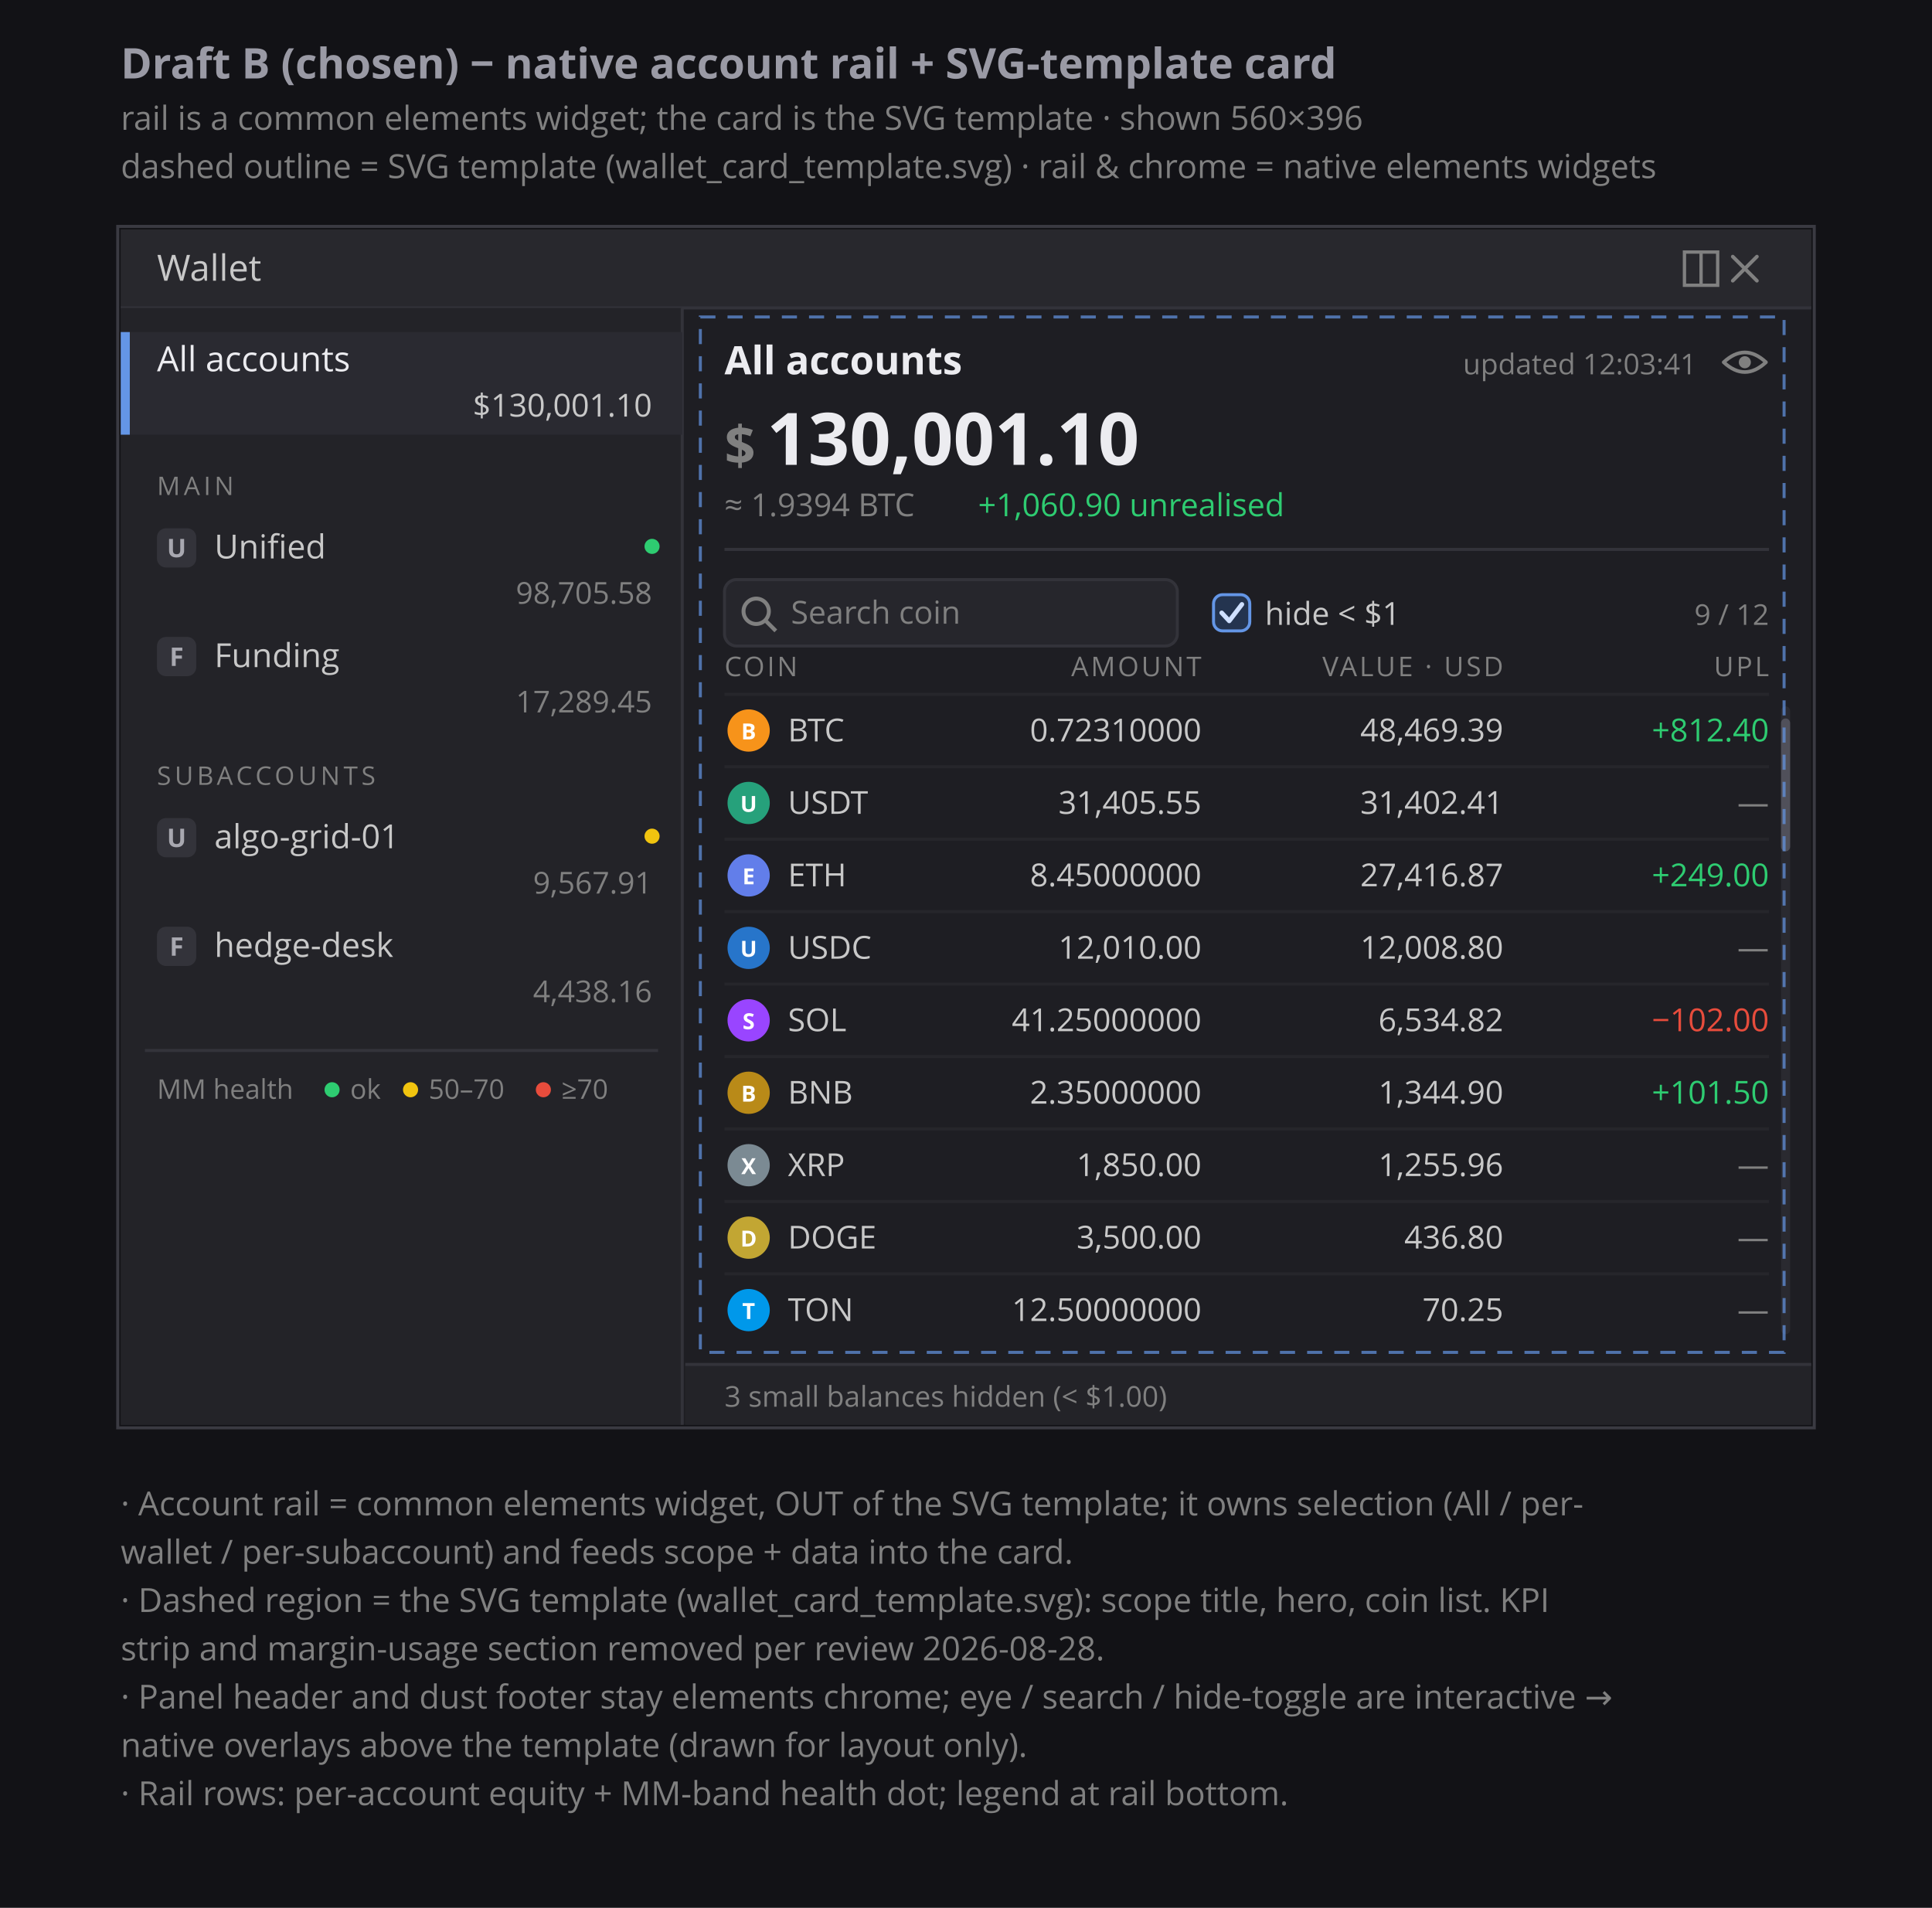
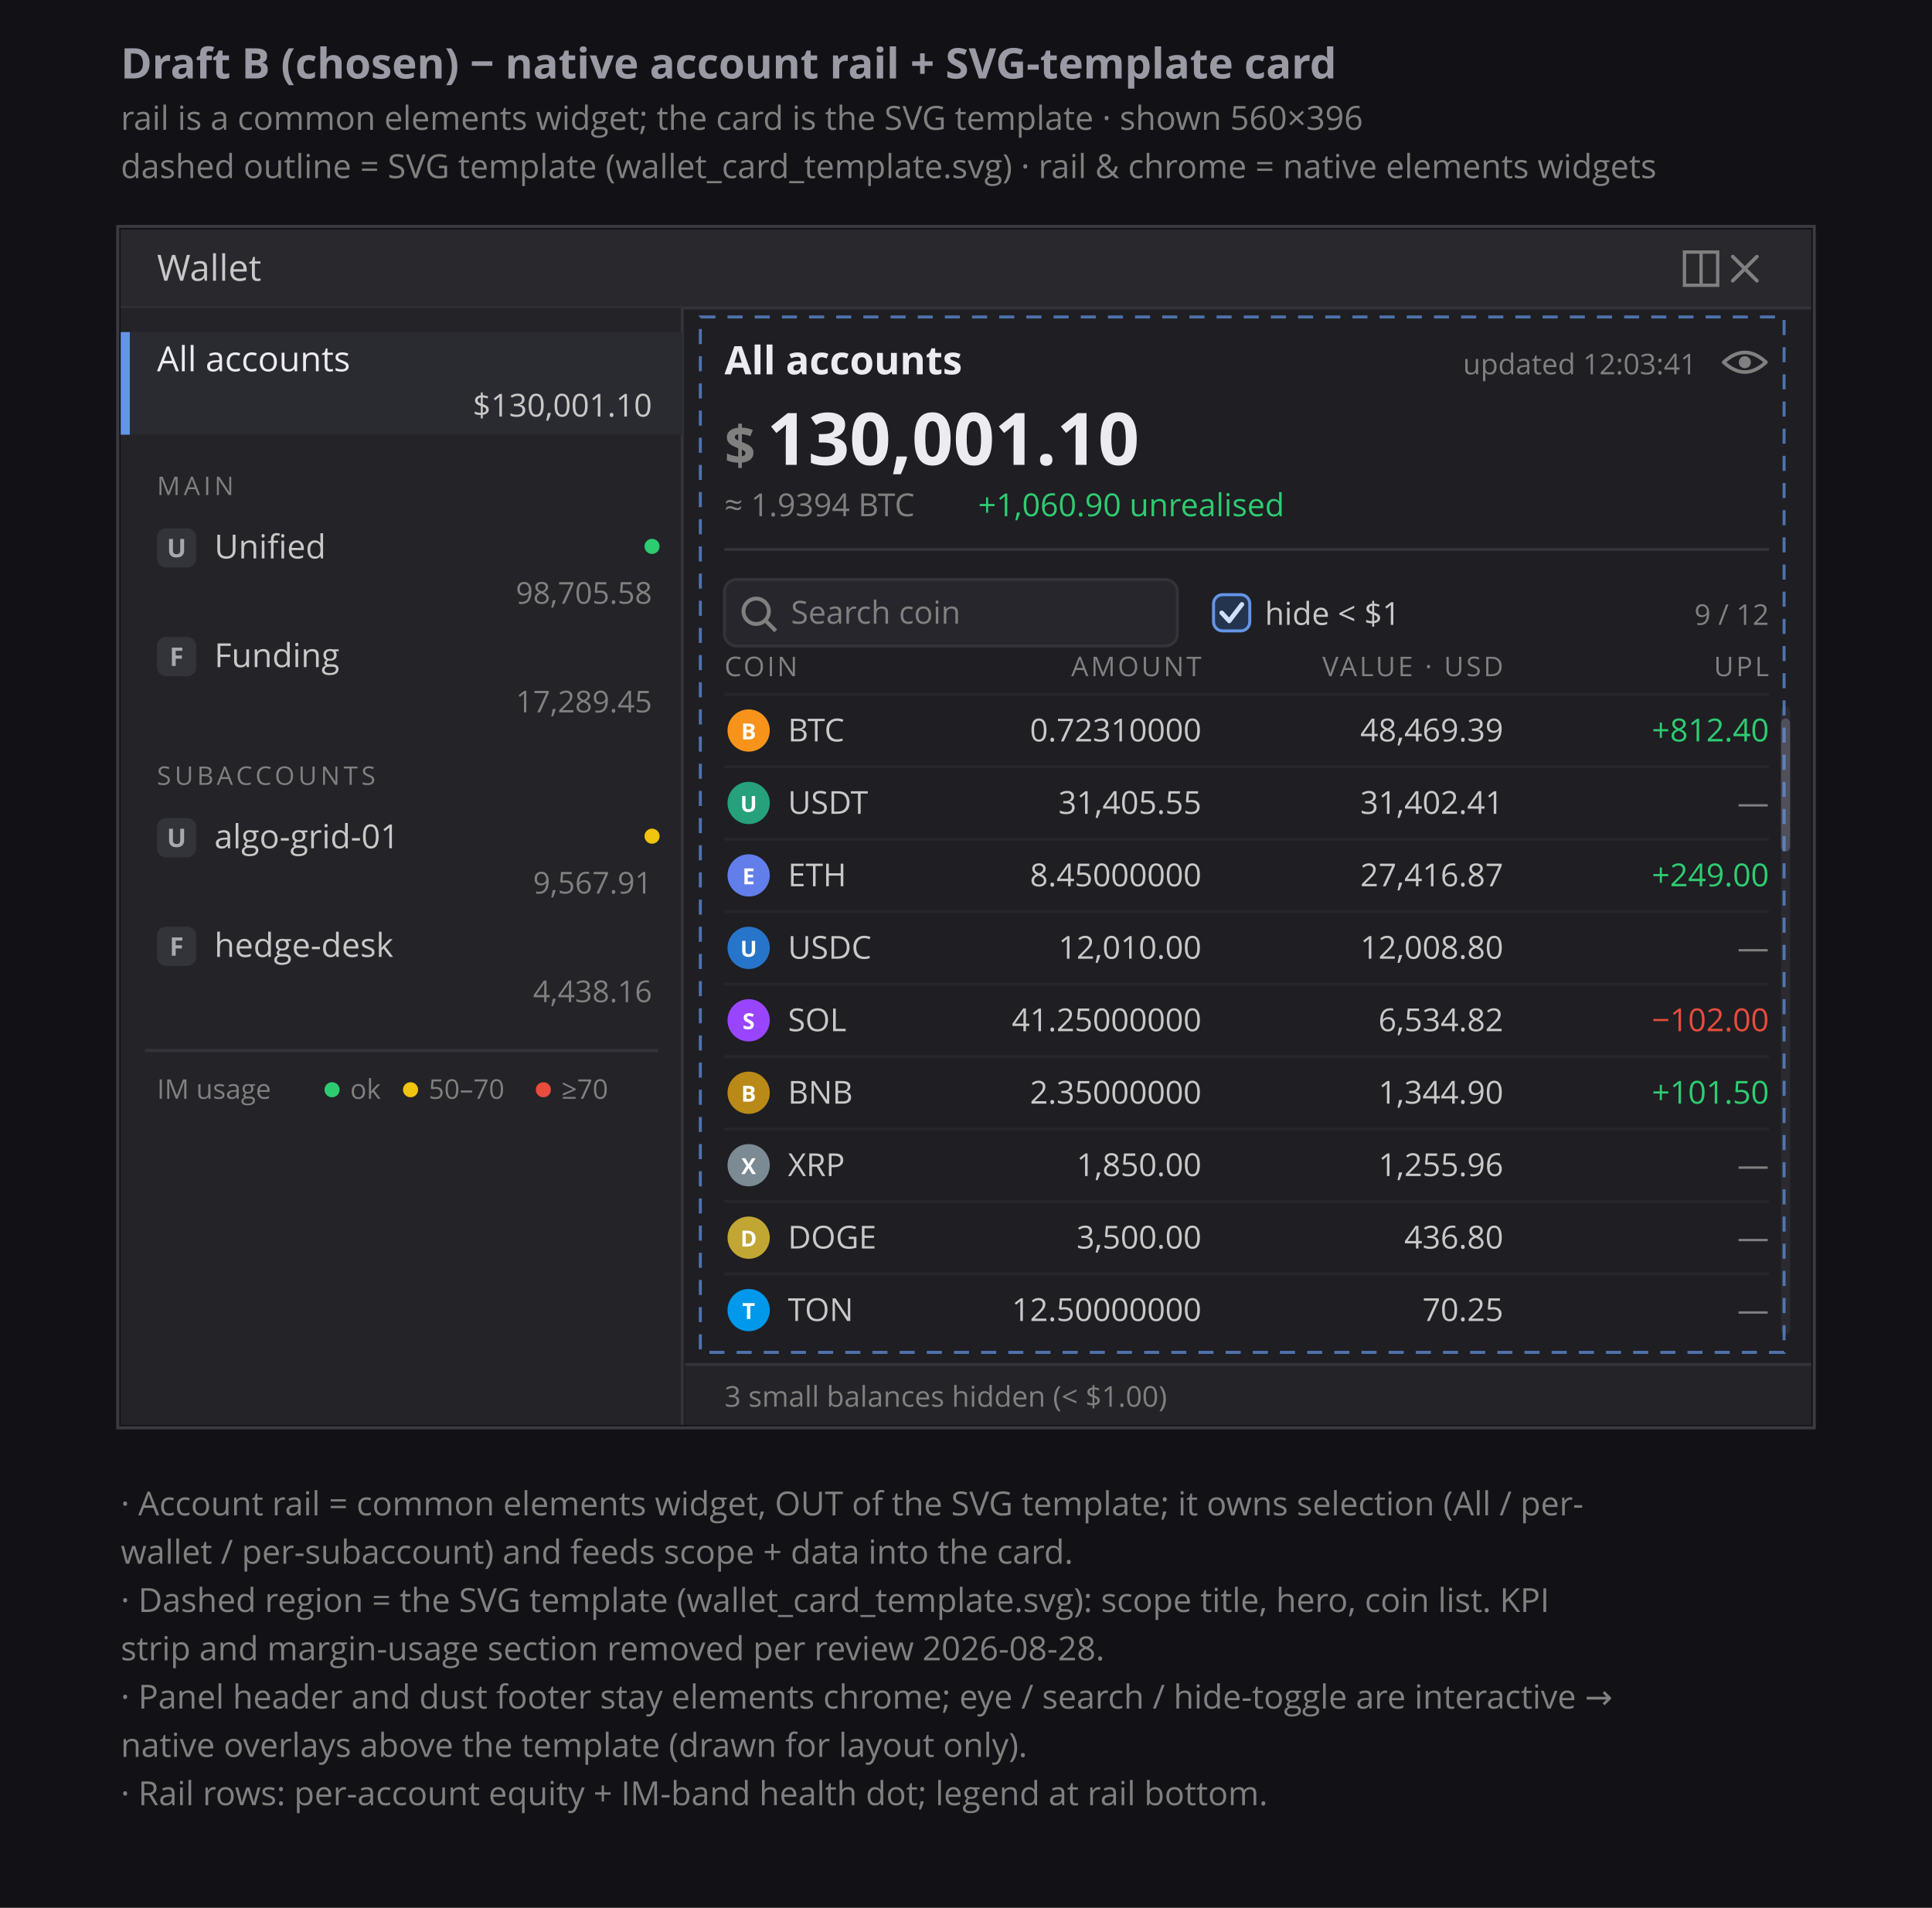
<svg xmlns="http://www.w3.org/2000/svg" viewBox="0 0 640 632" width="640" height="632" font-family="Open Sans, Segoe UI, DejaVu Sans, sans-serif">
  <style>text{font-variant-numeric:tabular-nums;font-feature-settings:'tnum'}</style>
  <rect x="0" y="0" width="640" height="632" fill="#121216" />
  <text x="40" y="26" font-size="14" fill="#9A9AA5" font-weight="bold">Draft B (chosen) − native account rail + SVG-template card</text>
  <text x="40" y="43" font-size="11" fill="#808080">rail is a common elements widget; the card is the SVG template · shown 560×396</text>
  <text x="40" y="59" font-size="11" fill="#808080">dashed outline = SVG template (wallet_card_template.svg) · rail &amp; chrome = native elements widgets</text>
  <rect x="39" y="75" width="562" height="398" fill="none" stroke="#3A3A42" stroke-width="1" />
  <rect x="40" y="76" width="560" height="396" fill="#1E1E23" />
  <g transform="translate(40,76)">
    <rect x="0" y="0" width="560" height="26" fill="#28282D" />
    <text x="12" y="17" font-size="12" fill="#C8C8C8" class="v-panel-title">Wallet</text>
    <rect x="518" y="7.5" width="11" height="11" fill="none" stroke="#808080" stroke-width="1.1" />
    <line x1="523.5" y1="7.5" x2="523.5" y2="18.5" stroke="#808080" stroke-width="1.1" />
    <path d="M 534 9 L 542 17 M 534 17 L 542 9" fill="none" stroke="#808080" stroke-width="1.2" stroke-linecap="round" stroke-linejoin="round" />
    <line x1="0" y1="26" x2="560" y2="26" stroke="#33333A" stroke-width="1" />
    <rect x="0" y="26" width="186" height="370" fill="#232328" />
    <line x1="186" y1="26" x2="186" y2="396" stroke="#33333A" stroke-width="1" />
    <rect x="0" y="34" width="186" height="34" fill="#2A2A31" />
    <rect x="0" y="34" width="3" height="34" fill="#6496E6" />
    <text x="12" y="47" font-size="11.5" fill="#ECECF0">All accounts</text>
    <text x="176" y="62" font-size="10.5" fill="#C8C8C8" text-anchor="end">$130,001.10</text>
    <text x="12" y="88" font-size="8.5" fill="#808080" letter-spacing="1.2">MAIN</text>
    <rect x="12" y="99" width="13" height="13" fill="#33333A" rx="3" />
    <text x="18.5" y="108.6" font-size="8.5" fill="#A8A8B0" text-anchor="middle" font-weight="bold">U</text>
    <text x="31" y="109" font-size="11" fill="#C8C8C8">Unified</text>
    <circle cx="176" cy="105" r="2.5" fill="#2ECC71" />
    <text x="176" y="124" font-size="10" fill="#808080" text-anchor="end">98,705.58</text>
    <rect x="12" y="135" width="13" height="13" fill="#33333A" rx="3" />
    <text x="18.5" y="144.6" font-size="8.5" fill="#A8A8B0" text-anchor="middle" font-weight="bold">F</text>
    <text x="31" y="145" font-size="11" fill="#C8C8C8">Funding</text>
    <text x="176" y="160" font-size="10" fill="#808080" text-anchor="end">17,289.45</text>
    <text x="12" y="184" font-size="8.5" fill="#808080" letter-spacing="1.2">SUBACCOUNTS</text>
    <rect x="12" y="195" width="13" height="13" fill="#33333A" rx="3" />
    <text x="18.5" y="204.6" font-size="8.5" fill="#A8A8B0" text-anchor="middle" font-weight="bold">U</text>
    <text x="31" y="205" font-size="11" fill="#C8C8C8">algo-grid-01</text>
    <circle cx="176" cy="201" r="2.5" fill="#F1C40F" />
    <text x="176" y="220" font-size="10" fill="#808080" text-anchor="end">9,567.91</text>
    <rect x="12" y="231" width="13" height="13" fill="#33333A" rx="3" />
    <text x="18.5" y="240.6" font-size="8.5" fill="#A8A8B0" text-anchor="middle" font-weight="bold">F</text>
    <text x="31" y="241" font-size="11" fill="#C8C8C8">hedge-desk</text>
    <text x="176" y="256" font-size="10" fill="#808080" text-anchor="end">4,438.16</text>
    <line x1="8" y1="272" x2="178" y2="272" stroke="#33333A" stroke-width="1" />
-     <text x="12" y="288" font-size="9" fill="#808080">MM health</text>
+     <text x="12" y="288" font-size="9" fill="#808080">IM usage</text>
    <circle cx="70" cy="285" r="2.5" fill="#2ECC71" />
    <text x="76" y="288" font-size="9" fill="#808080">ok</text>
    <circle cx="96" cy="285" r="2.5" fill="#F1C40F" />
    <text x="102" y="288" font-size="9" fill="#808080">50–70</text>
    <circle cx="140" cy="285" r="2.5" fill="#E74C3C" />
    <text x="146" y="288" font-size="9" fill="#808080">≥70</text>
    <text x="200" y="48" font-size="13" fill="#ECECF0" font-weight="bold" class="v-scope-title">All accounts</text>
    <text x="522" y="48" font-size="9.5" fill="#808080" text-anchor="end" class="v-updated">updated 12:03:41</text>
    <path d="M 531 44 Q 538 37.5 545 44 Q 538 50.5 531 44 Z" fill="none" stroke="#808080" stroke-width="1.2" stroke-linecap="round" stroke-linejoin="round" />
    <circle cx="538" cy="44" r="2" fill="#808080" />
    <text x="200" y="78" font-size="18" fill="#808080" font-weight="bold">$</text>
    <text x="214" y="78" font-size="24" fill="#ECECF0" font-weight="bold" class="v-total-equity">130,001.10</text>
    <text x="200" y="95" font-size="10.5" fill="#808080" class="v-btc-equiv">≈ 1.9394 BTC</text>
    <text x="284" y="95" font-size="10.5" fill="#2ECC71" class="v-total-upl">+1,060.90 unrealised</text>
    <line x1="200" y1="106" x2="546" y2="106" stroke="#33333A" stroke-width="1" />
    <rect x="200" y="116" width="150" height="22" fill="#26262C" rx="4" stroke="#33333A" stroke-width="1" />
    <circle cx="210.5" cy="126.5" r="4.2" fill="none" stroke="#808080" stroke-width="1.3" />
    <line x1="213.8" y1="129.8" x2="217" y2="133" stroke="#808080" stroke-width="1.3" />
    <text x="222" y="130.6" font-size="10.5" fill="#808080">Search coin</text>
    <rect x="362" y="121" width="12" height="12" fill="#24344F" rx="3" stroke="#6496E6" stroke-width="1" />
    <path d="M 364.7 127 L 367.2 129.7 L 371.4 124.2" fill="none" stroke="#CFE0FF" stroke-width="1.5" stroke-linecap="round" stroke-linejoin="round" />
    <text x="379" y="131" font-size="10.5" fill="#C8C8C8">hide &lt; $1</text>
    <text x="546" y="131" font-size="9.5" fill="#808080" text-anchor="end" class="v-coin-count">9 / 12</text>
    <text x="200" y="148" font-size="9" fill="#808080" letter-spacing="0.8">COIN</text>
    <text x="358" y="148" font-size="9" fill="#808080" text-anchor="end" letter-spacing="0.8">AMOUNT</text>
    <text x="458" y="148" font-size="9" fill="#808080" text-anchor="end" letter-spacing="0.8">VALUE · USD</text>
    <text x="546" y="148" font-size="9" fill="#808080" text-anchor="end" letter-spacing="0.8">UPL</text>
    <line x1="200" y1="154" x2="546" y2="154" stroke="#26262B" stroke-width="1" />
    <circle cx="208" cy="166" r="7" fill="#F7931A" />
    <text x="208" y="168.94" font-size="7.35" fill="#FFFFFF" text-anchor="middle" font-weight="bold">B</text>
    <text x="221" y="169.6" font-size="10.5" fill="#C8C8C8" class="v-coin-sym">BTC</text>
    <text x="358" y="169.6" font-size="10.5" fill="#C8C8C8" text-anchor="end" class="v-coin-amount">0.72310000</text>
    <text x="458" y="169.6" font-size="10.5" fill="#C8C8C8" text-anchor="end" class="v-coin-usd">48,469.39</text>
    <text x="546" y="169.6" font-size="10.5" fill="#2ECC71" text-anchor="end" class="v-coin-upl">+812.40</text>
    <line x1="200" y1="178" x2="546" y2="178" stroke="#26262B" stroke-width="1" />
    <circle cx="208" cy="190" r="7" fill="#26A17B" />
    <text x="208" y="192.94" font-size="7.35" fill="#FFFFFF" text-anchor="middle" font-weight="bold">U</text>
    <text x="221" y="193.6" font-size="10.5" fill="#C8C8C8" class="v-coin-sym">USDT</text>
    <text x="358" y="193.6" font-size="10.5" fill="#C8C8C8" text-anchor="end" class="v-coin-amount">31,405.55</text>
    <text x="458" y="193.6" font-size="10.5" fill="#C8C8C8" text-anchor="end" class="v-coin-usd">31,402.41</text>
    <text x="546" y="193.6" font-size="10.5" fill="#808080" text-anchor="end" class="v-coin-upl">—</text>
    <line x1="200" y1="202" x2="546" y2="202" stroke="#26262B" stroke-width="1" />
    <circle cx="208" cy="214" r="7" fill="#627EEA" />
    <text x="208" y="216.94" font-size="7.35" fill="#FFFFFF" text-anchor="middle" font-weight="bold">E</text>
    <text x="221" y="217.6" font-size="10.5" fill="#C8C8C8" class="v-coin-sym">ETH</text>
    <text x="358" y="217.6" font-size="10.5" fill="#C8C8C8" text-anchor="end" class="v-coin-amount">8.45000000</text>
    <text x="458" y="217.6" font-size="10.5" fill="#C8C8C8" text-anchor="end" class="v-coin-usd">27,416.87</text>
    <text x="546" y="217.6" font-size="10.5" fill="#2ECC71" text-anchor="end" class="v-coin-upl">+249.00</text>
    <line x1="200" y1="226" x2="546" y2="226" stroke="#26262B" stroke-width="1" />
    <circle cx="208" cy="238" r="7" fill="#2775CA" />
    <text x="208" y="240.94" font-size="7.35" fill="#FFFFFF" text-anchor="middle" font-weight="bold">U</text>
    <text x="221" y="241.6" font-size="10.5" fill="#C8C8C8" class="v-coin-sym">USDC</text>
    <text x="358" y="241.6" font-size="10.5" fill="#C8C8C8" text-anchor="end" class="v-coin-amount">12,010.00</text>
    <text x="458" y="241.6" font-size="10.5" fill="#C8C8C8" text-anchor="end" class="v-coin-usd">12,008.80</text>
    <text x="546" y="241.6" font-size="10.5" fill="#808080" text-anchor="end" class="v-coin-upl">—</text>
    <line x1="200" y1="250" x2="546" y2="250" stroke="#26262B" stroke-width="1" />
    <circle cx="208" cy="262" r="7" fill="#9945FF" />
    <text x="208" y="264.94" font-size="7.35" fill="#FFFFFF" text-anchor="middle" font-weight="bold">S</text>
    <text x="221" y="265.6" font-size="10.5" fill="#C8C8C8" class="v-coin-sym">SOL</text>
    <text x="358" y="265.6" font-size="10.5" fill="#C8C8C8" text-anchor="end" class="v-coin-amount">41.25000000</text>
    <text x="458" y="265.6" font-size="10.5" fill="#C8C8C8" text-anchor="end" class="v-coin-usd">6,534.82</text>
    <text x="546" y="265.6" font-size="10.5" fill="#E74C3C" text-anchor="end" class="v-coin-upl">−102.00</text>
    <line x1="200" y1="274" x2="546" y2="274" stroke="#26262B" stroke-width="1" />
    <circle cx="208" cy="286" r="7" fill="#B98A18" />
    <text x="208" y="288.94" font-size="7.35" fill="#FFFFFF" text-anchor="middle" font-weight="bold">B</text>
    <text x="221" y="289.6" font-size="10.5" fill="#C8C8C8" class="v-coin-sym">BNB</text>
    <text x="358" y="289.6" font-size="10.5" fill="#C8C8C8" text-anchor="end" class="v-coin-amount">2.35000000</text>
    <text x="458" y="289.6" font-size="10.5" fill="#C8C8C8" text-anchor="end" class="v-coin-usd">1,344.90</text>
    <text x="546" y="289.6" font-size="10.5" fill="#2ECC71" text-anchor="end" class="v-coin-upl">+101.50</text>
    <line x1="200" y1="298" x2="546" y2="298" stroke="#26262B" stroke-width="1" />
    <circle cx="208" cy="310" r="7" fill="#7B8A93" />
    <text x="208" y="312.94" font-size="7.35" fill="#FFFFFF" text-anchor="middle" font-weight="bold">X</text>
    <text x="221" y="313.6" font-size="10.5" fill="#C8C8C8" class="v-coin-sym">XRP</text>
    <text x="358" y="313.6" font-size="10.5" fill="#C8C8C8" text-anchor="end" class="v-coin-amount">1,850.00</text>
    <text x="458" y="313.6" font-size="10.5" fill="#C8C8C8" text-anchor="end" class="v-coin-usd">1,255.96</text>
    <text x="546" y="313.6" font-size="10.5" fill="#808080" text-anchor="end" class="v-coin-upl">—</text>
    <line x1="200" y1="322" x2="546" y2="322" stroke="#26262B" stroke-width="1" />
    <circle cx="208" cy="334" r="7" fill="#C2A633" />
    <text x="208" y="336.94" font-size="7.35" fill="#FFFFFF" text-anchor="middle" font-weight="bold">D</text>
    <text x="221" y="337.6" font-size="10.5" fill="#C8C8C8" class="v-coin-sym">DOGE</text>
    <text x="358" y="337.6" font-size="10.5" fill="#C8C8C8" text-anchor="end" class="v-coin-amount">3,500.00</text>
    <text x="458" y="337.6" font-size="10.5" fill="#C8C8C8" text-anchor="end" class="v-coin-usd">436.80</text>
    <text x="546" y="337.6" font-size="10.5" fill="#808080" text-anchor="end" class="v-coin-upl">—</text>
    <line x1="200" y1="346" x2="546" y2="346" stroke="#26262B" stroke-width="1" />
    <circle cx="208" cy="358" r="7" fill="#0098EA" />
    <text x="208" y="360.94" font-size="7.35" fill="#FFFFFF" text-anchor="middle" font-weight="bold">T</text>
    <text x="221" y="361.6" font-size="10.5" fill="#C8C8C8" class="v-coin-sym">TON</text>
    <text x="358" y="361.6" font-size="10.5" fill="#C8C8C8" text-anchor="end" class="v-coin-amount">12.50000000</text>
    <text x="458" y="361.6" font-size="10.5" fill="#C8C8C8" text-anchor="end" class="v-coin-usd">70.25</text>
    <text x="546" y="361.6" font-size="10.5" fill="#808080" text-anchor="end" class="v-coin-upl">—</text>
    <rect x="550" y="158" width="3" height="208" fill="#2A2A30" rx="1.5" />
    <rect x="550" y="162" width="3" height="44" fill="#50505A" rx="1.5" />
    <rect x="192" y="29" width="359" height="343" fill="none" stroke="#6496E6" stroke-width="1" stroke-dasharray="5,4" opacity="0.7" />
    <rect x="187" y="376" width="373" height="20" fill="#232328" />
    <line x1="187" y1="376" x2="560" y2="376" stroke="#33333A" stroke-width="1" />
    <text x="200" y="390" font-size="9.5" fill="#808080">3 small balances hidden (&lt; $1.00)</text>
  </g>
  <text x="40" y="502" font-size="11" fill="#808080">·  Account rail = common elements widget, OUT of the SVG template; it owns selection (All / per-</text>
  <text x="40" y="518" font-size="11" fill="#808080">   wallet / per-subaccount) and feeds scope + data into the card.</text>
  <text x="40" y="534" font-size="11" fill="#808080">·  Dashed region = the SVG template (wallet_card_template.svg): scope title, hero, coin list. KPI</text>
  <text x="40" y="550" font-size="11" fill="#808080">   strip and margin-usage section removed per review 2026-08-28.</text>
  <text x="40" y="566" font-size="11" fill="#808080">·  Panel header and dust footer stay elements chrome; eye / search / hide-toggle are interactive →</text>
  <text x="40" y="582" font-size="11" fill="#808080">   native overlays above the template (drawn for layout only).</text>
-   <text x="40" y="598" font-size="11" fill="#808080">·  Rail rows: per-account equity + MM-band health dot; legend at rail bottom.</text>
+   <text x="40" y="598" font-size="11" fill="#808080">·  Rail rows: per-account equity + IM-band health dot; legend at rail bottom.</text>
</svg>
